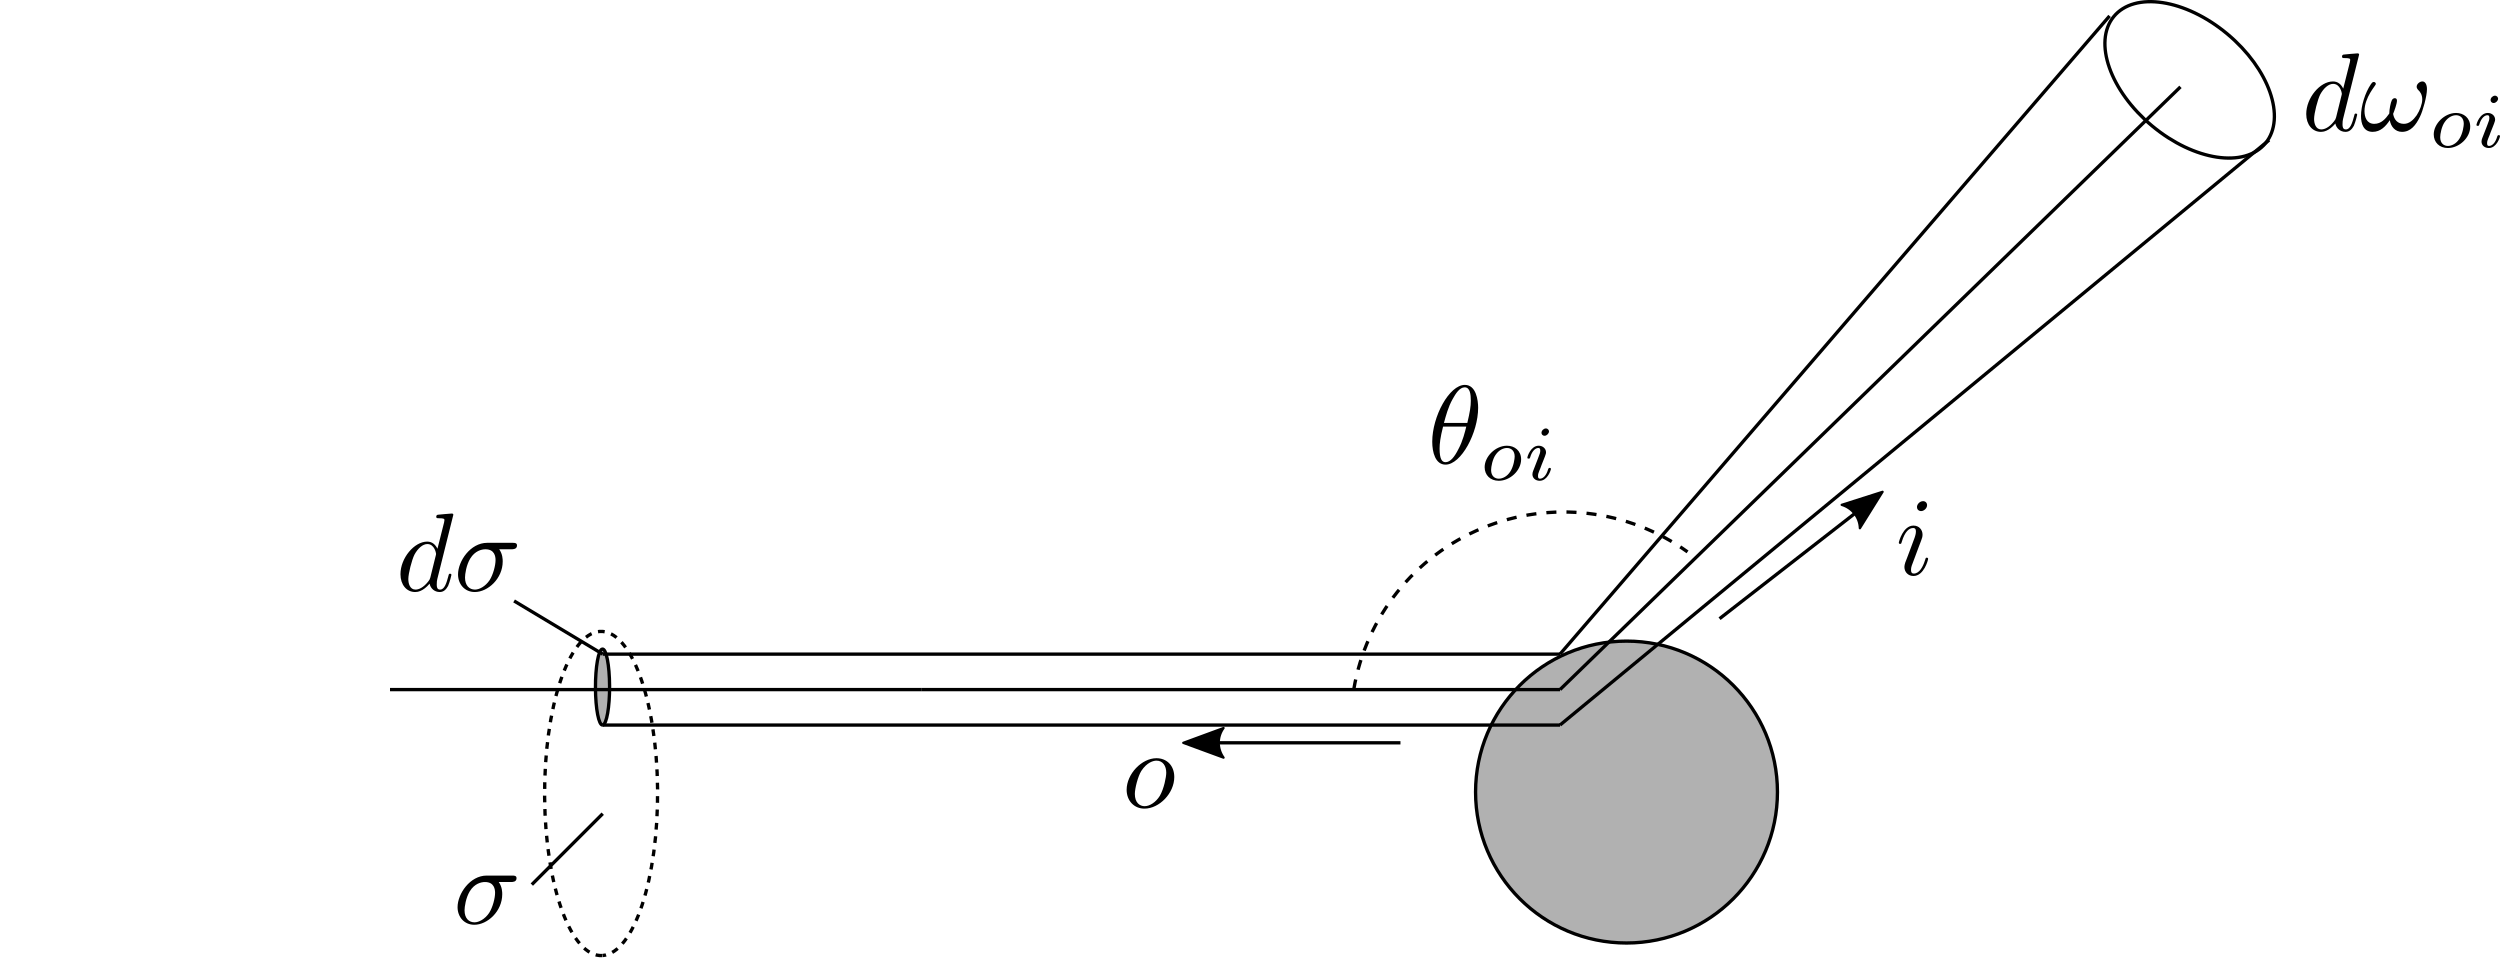
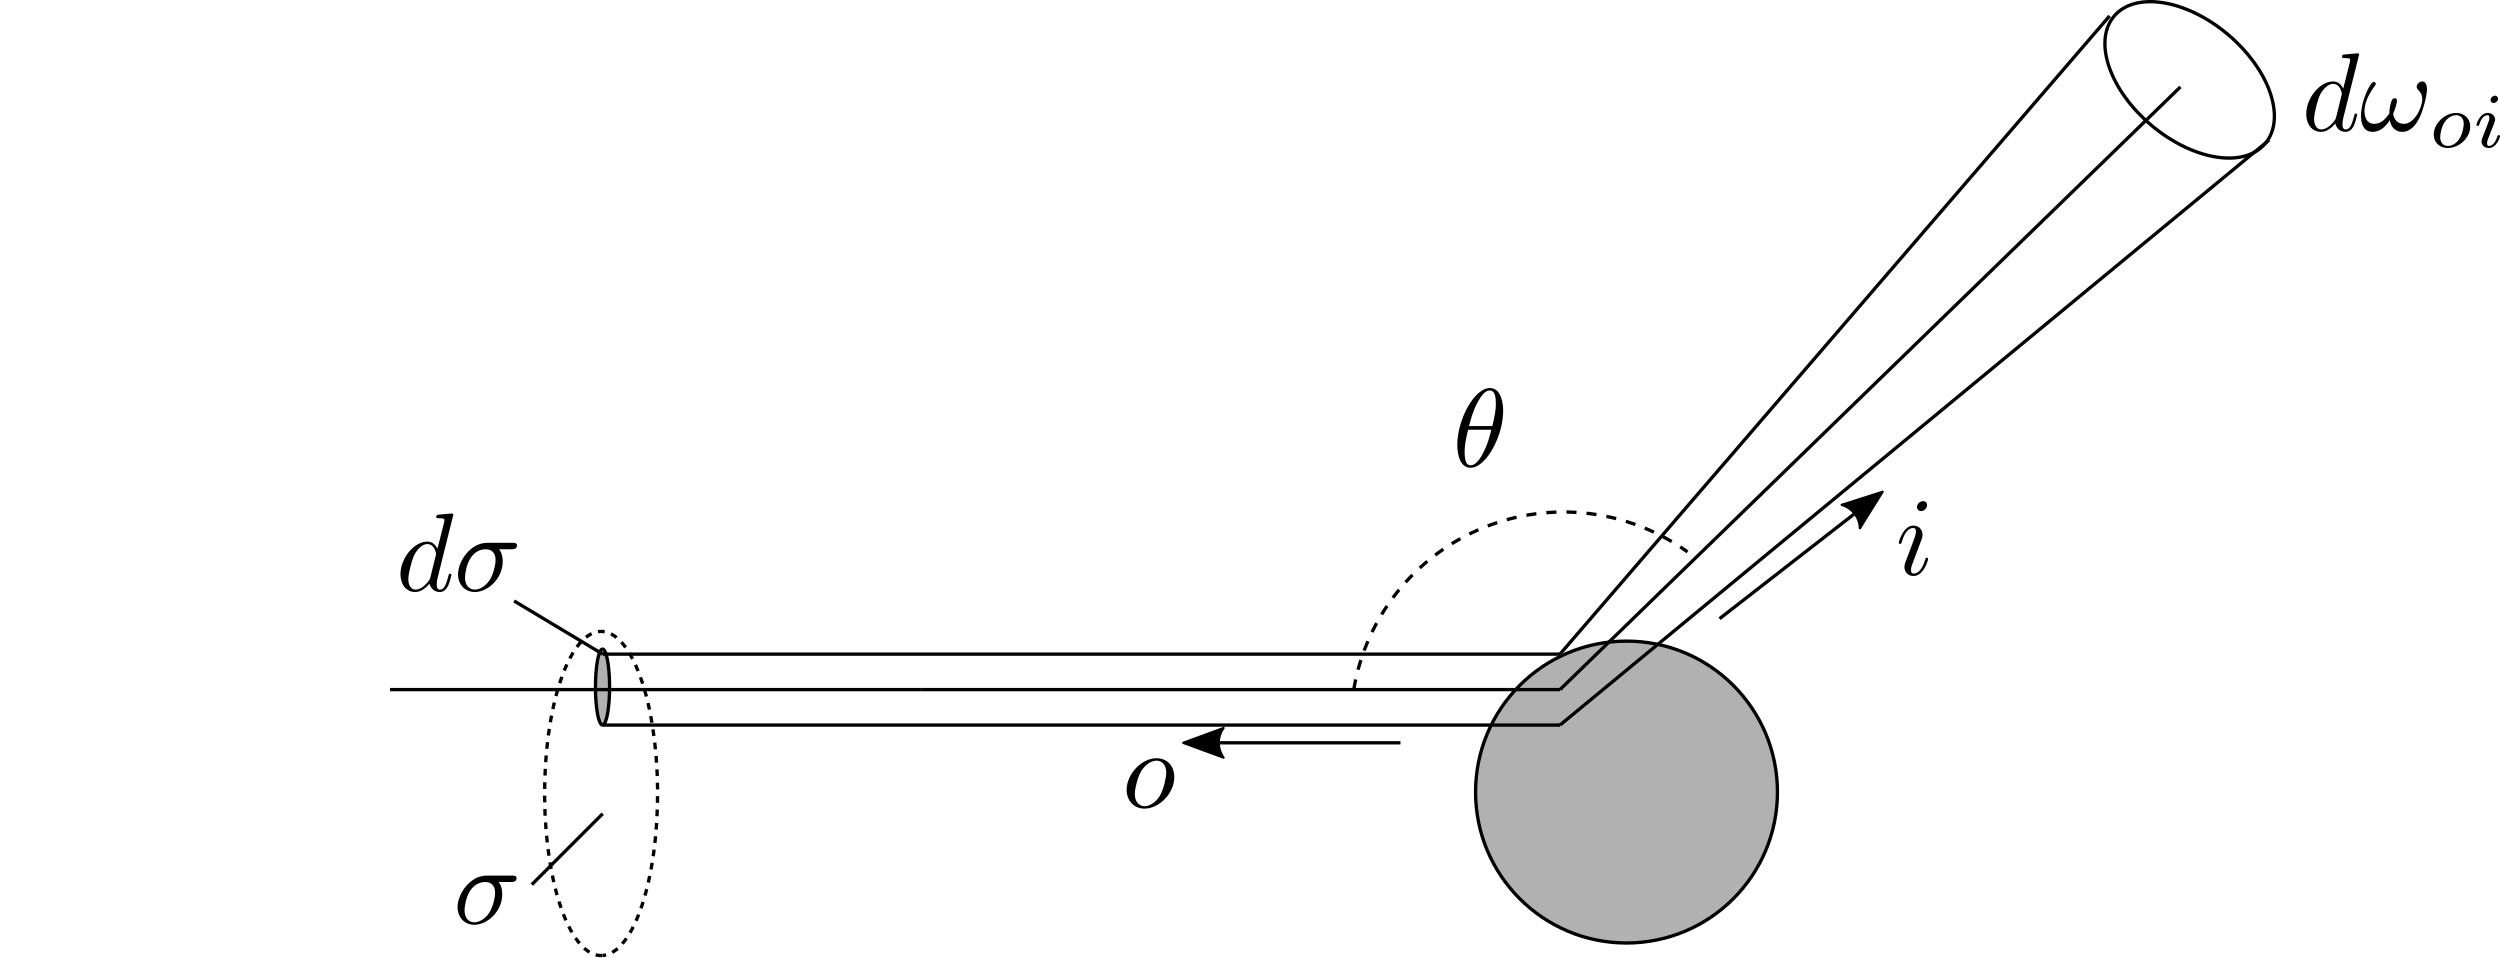
- <svg xmlns="http://www.w3.org/2000/svg" xmlns:ns1="http://www.openswatchbook.org/uri/2009/osb" xmlns:xlink="http://www.w3.org/1999/xlink" id="svg8" version="1.1" viewBox="0 0 223.877 85.722" height="85.722mm" width="223.877mm">
+ <svg xmlns="http://www.w3.org/2000/svg" xmlns:ns1="http://www.openswatchbook.org/uri/2009/osb" xmlns:xlink="http://www.w3.org/1999/xlink" width="223.877mm" height="85.722mm" viewBox="0 0 223.877 85.722" version="1.1" id="svg8">
  <defs id="defs2">
-     <marker orient="auto" refY="0" refX="0" id="marker2465" style="overflow:visible">
-       <path id="path2463" style="fill:#000000;fill-opacity:1;fill-rule:evenodd;stroke:#000000;stroke-width:0.625;stroke-linejoin:round;stroke-opacity:1" d="M 8.719,4.034 -2.207,0.016 8.719,-4.002 c -1.745,2.372 -1.735,5.617 -6e-7,8.035 z" transform="matrix(-1.1,0,0,-1.1,-1.1,0)" />
+     <marker style="overflow:visible" id="marker2465" refX="0" refY="0" orient="auto">
+       <path transform="matrix(-1.1,0,0,-1.1,-1.1,0)" d="M 8.719,4.034 -2.207,0.016 8.719,-4.002 c -1.745,2.372 -1.735,5.617 -6e-7,8.035 z" style="fill:#000000;fill-opacity:1;fill-rule:evenodd;stroke:#000000;stroke-width:0.625;stroke-linejoin:round;stroke-opacity:1" id="path2463" />
    </marker>
-     <marker orient="auto" refY="0" refX="0" id="marker1924" style="overflow:visible">
-       <path id="path1922" style="fill:#000000;fill-opacity:1;fill-rule:evenodd;stroke:#000000;stroke-width:0.625;stroke-linejoin:round;stroke-opacity:1" d="M 8.719,4.034 -2.207,0.016 8.719,-4.002 c -1.745,2.372 -1.735,5.617 -6e-7,8.035 z" transform="matrix(-1.1,0,0,-1.1,-1.1,0)" />
+     <marker style="overflow:visible" id="marker1924" refX="0" refY="0" orient="auto">
+       <path transform="matrix(-1.1,0,0,-1.1,-1.1,0)" d="M 8.719,4.034 -2.207,0.016 8.719,-4.002 c -1.745,2.372 -1.735,5.617 -6e-7,8.035 z" style="fill:#000000;fill-opacity:1;fill-rule:evenodd;stroke:#000000;stroke-width:0.625;stroke-linejoin:round;stroke-opacity:1" id="path1922" />
    </marker>
-     <linearGradient id="linearGradient3213" ns1:paint="solid">
-       <stop style="stop-color:#000000;stop-opacity:1;" offset="0" id="stop3211" />
+     <linearGradient ns1:paint="solid" id="linearGradient3213">
+       <stop id="stop3211" offset="0" style="stop-color:#000000;stop-opacity:1;" />
    </linearGradient>
    <g id="g4461">
-       <symbol overflow="visible" id="symbol1723">
-         <path style="stroke:none" d="" id="path6414" />
+       <symbol id="symbol1723" overflow="visible">
+         <path id="path6414" d="" style="stroke:none" />
      </symbol>
-       <symbol overflow="visible" id="symbol3394">
-         <path style="stroke:none" d="m 5.156,-3.719 c 0.141,0 0.5,0 0.5,-0.344 0,-0.234 -0.219,-0.234 -0.391,-0.234 h -2.281 c -1.5,0 -2.609,1.641 -2.609,2.828 0,0.875 0.594,1.578 1.5,1.578 1.172,0 2.5,-1.203 2.5,-2.734 0,-0.172 0,-0.656 -0.312,-1.094 z M 1.891,-0.109 C 1.391,-0.109 1,-0.469 1,-1.188 c 0,-0.297 0.109,-1.109 0.469,-1.703 0.422,-0.688 1.016,-0.828 1.359,-0.828 0.828,0 0.906,0.656 0.906,0.969 0,0.469 -0.203,1.281 -0.531,1.797 -0.391,0.578 -0.938,0.844 -1.312,0.844 z m 0,0" id="path3953" />
+       <symbol id="symbol3394" overflow="visible">
+         <path id="path3953" d="m 5.156,-3.719 c 0.141,0 0.5,0 0.5,-0.344 0,-0.234 -0.219,-0.234 -0.391,-0.234 h -2.281 c -1.5,0 -2.609,1.641 -2.609,2.828 0,0.875 0.594,1.578 1.5,1.578 1.172,0 2.5,-1.203 2.5,-2.734 0,-0.172 0,-0.656 -0.312,-1.094 z M 1.891,-0.109 C 1.391,-0.109 1,-0.469 1,-1.188 c 0,-0.297 0.109,-1.109 0.469,-1.703 0.422,-0.688 1.016,-0.828 1.359,-0.828 0.828,0 0.906,0.656 0.906,0.969 0,0.469 -0.203,1.281 -0.531,1.797 -0.391,0.578 -0.938,0.844 -1.312,0.844 z m 0,0" style="stroke:none" />
      </symbol>
    </g>
    <g id="g9371">
-       <symbol id="symbol939" overflow="visible">
-         <path id="path1553" d="" style="stroke:none" />
+       <symbol overflow="visible" id="symbol939">
+         <path style="stroke:none" d="" id="path1553" />
      </symbol>
-       <symbol id="symbol673" overflow="visible">
-         <path id="path5248" d="m 5.141,-6.812 c 0,0 0,-0.109 -0.125,-0.109 -0.156,0 -1.094,0.094 -1.266,0.109 -0.078,0.016 -0.141,0.062 -0.141,0.188 0,0.125 0.094,0.125 0.234,0.125 0.484,0 0.5,0.062 0.5,0.172 L 4.312,-6.125 3.719,-3.766 C 3.531,-4.141 3.25,-4.406 2.797,-4.406 c -1.156,0 -2.391,1.469 -2.391,2.922 0,0.938 0.547,1.594 1.312,1.594 0.203,0 0.703,-0.047 1.297,-0.75 0.078,0.422 0.438,0.75 0.906,0.75 0.359,0 0.578,-0.234 0.75,-0.547 0.156,-0.359 0.297,-0.969 0.297,-0.984 0,-0.109 -0.094,-0.109 -0.125,-0.109 -0.094,0 -0.109,0.047 -0.141,0.188 -0.172,0.641 -0.344,1.234 -0.75,1.234 -0.281,0 -0.297,-0.266 -0.297,-0.453 0,-0.25 0.016,-0.312 0.047,-0.484 z m -2.062,5.625 C 3.016,-1 3.016,-0.984 2.875,-0.812 2.438,-0.266 2.031,-0.109 1.75,-0.109 c -0.5,0 -0.641,-0.547 -0.641,-0.938 0,-0.5 0.312,-1.719 0.547,-2.188 0.312,-0.578 0.75,-0.953 1.156,-0.953 0.641,0 0.781,0.812 0.781,0.875 0,0.062 -0.016,0.125 -0.031,0.172 z m 0,0" style="stroke:none" />
+       <symbol overflow="visible" id="symbol673">
+         <path style="stroke:none" d="m 5.141,-6.812 c 0,0 0,-0.109 -0.125,-0.109 -0.156,0 -1.094,0.094 -1.266,0.109 -0.078,0.016 -0.141,0.062 -0.141,0.188 0,0.125 0.094,0.125 0.234,0.125 0.484,0 0.5,0.062 0.5,0.172 L 4.312,-6.125 3.719,-3.766 C 3.531,-4.141 3.25,-4.406 2.797,-4.406 c -1.156,0 -2.391,1.469 -2.391,2.922 0,0.938 0.547,1.594 1.312,1.594 0.203,0 0.703,-0.047 1.297,-0.75 0.078,0.422 0.438,0.75 0.906,0.75 0.359,0 0.578,-0.234 0.75,-0.547 0.156,-0.359 0.297,-0.969 0.297,-0.984 0,-0.109 -0.094,-0.109 -0.125,-0.109 -0.094,0 -0.109,0.047 -0.141,0.188 -0.172,0.641 -0.344,1.234 -0.75,1.234 -0.281,0 -0.297,-0.266 -0.297,-0.453 0,-0.25 0.016,-0.312 0.047,-0.484 z m -2.062,5.625 C 3.016,-1 3.016,-0.984 2.875,-0.812 2.438,-0.266 2.031,-0.109 1.75,-0.109 c -0.5,0 -0.641,-0.547 -0.641,-0.938 0,-0.5 0.312,-1.719 0.547,-2.188 0.312,-0.578 0.75,-0.953 1.156,-0.953 0.641,0 0.781,0.812 0.781,0.875 0,0.062 -0.016,0.125 -0.031,0.172 z m 0,0" id="path5248" />
      </symbol>
-       <symbol id="symbol4153" overflow="visible">
-         <path id="path7036" d="m 5.156,-3.719 c 0.141,0 0.5,0 0.5,-0.344 0,-0.234 -0.219,-0.234 -0.391,-0.234 h -2.281 c -1.5,0 -2.609,1.641 -2.609,2.828 0,0.875 0.594,1.578 1.5,1.578 1.172,0 2.5,-1.203 2.5,-2.734 0,-0.172 0,-0.656 -0.312,-1.094 z M 1.891,-0.109 C 1.391,-0.109 1,-0.469 1,-1.188 c 0,-0.297 0.109,-1.109 0.469,-1.703 0.422,-0.688 1.016,-0.828 1.359,-0.828 0.828,0 0.906,0.656 0.906,0.969 0,0.469 -0.203,1.281 -0.531,1.797 -0.391,0.578 -0.938,0.844 -1.312,0.844 z m 0,0" style="stroke:none" />
+       <symbol overflow="visible" id="symbol4153">
+         <path style="stroke:none" d="m 5.156,-3.719 c 0.141,0 0.5,0 0.5,-0.344 0,-0.234 -0.219,-0.234 -0.391,-0.234 h -2.281 c -1.5,0 -2.609,1.641 -2.609,2.828 0,0.875 0.594,1.578 1.5,1.578 1.172,0 2.5,-1.203 2.5,-2.734 0,-0.172 0,-0.656 -0.312,-1.094 z M 1.891,-0.109 C 1.391,-0.109 1,-0.469 1,-1.188 c 0,-0.297 0.109,-1.109 0.469,-1.703 0.422,-0.688 1.016,-0.828 1.359,-0.828 0.828,0 0.906,0.656 0.906,0.969 0,0.469 -0.203,1.281 -0.531,1.797 -0.391,0.578 -0.938,0.844 -1.312,0.844 z m 0,0" id="path7036" />
      </symbol>
    </g>
    <g id="g6576">
-       <symbol overflow="visible" id="symbol5743">
-         <path style="stroke:none" d="" id="path6778" />
+       <symbol id="symbol5743" overflow="visible">
+         <path id="path6778" d="" style="stroke:none" />
      </symbol>
-       <symbol overflow="visible" id="symbol854">
-         <path style="stroke:none" d="m 5.141,-6.812 c 0,0 0,-0.109 -0.125,-0.109 -0.156,0 -1.094,0.094 -1.266,0.109 -0.078,0.016 -0.141,0.062 -0.141,0.188 0,0.125 0.094,0.125 0.234,0.125 0.484,0 0.5,0.062 0.5,0.172 L 4.312,-6.125 3.719,-3.766 C 3.531,-4.141 3.25,-4.406 2.797,-4.406 c -1.156,0 -2.391,1.469 -2.391,2.922 0,0.938 0.547,1.594 1.312,1.594 0.203,0 0.703,-0.047 1.297,-0.75 0.078,0.422 0.438,0.75 0.906,0.75 0.359,0 0.578,-0.234 0.75,-0.547 0.156,-0.359 0.297,-0.969 0.297,-0.984 0,-0.109 -0.094,-0.109 -0.125,-0.109 -0.094,0 -0.109,0.047 -0.141,0.188 -0.172,0.641 -0.344,1.234 -0.75,1.234 -0.281,0 -0.297,-0.266 -0.297,-0.453 0,-0.25 0.016,-0.312 0.047,-0.484 z m -2.062,5.625 C 3.016,-1 3.016,-0.984 2.875,-0.812 2.438,-0.266 2.031,-0.109 1.75,-0.109 c -0.5,0 -0.641,-0.547 -0.641,-0.938 0,-0.5 0.312,-1.719 0.547,-2.188 0.312,-0.578 0.75,-0.953 1.156,-0.953 0.641,0 0.781,0.812 0.781,0.875 0,0.062 -0.016,0.125 -0.031,0.172 z m 0,0" id="path7063" />
+       <symbol id="symbol854" overflow="visible">
+         <path id="path7063" d="m 5.141,-6.812 c 0,0 0,-0.109 -0.125,-0.109 -0.156,0 -1.094,0.094 -1.266,0.109 -0.078,0.016 -0.141,0.062 -0.141,0.188 0,0.125 0.094,0.125 0.234,0.125 0.484,0 0.5,0.062 0.5,0.172 L 4.312,-6.125 3.719,-3.766 C 3.531,-4.141 3.25,-4.406 2.797,-4.406 c -1.156,0 -2.391,1.469 -2.391,2.922 0,0.938 0.547,1.594 1.312,1.594 0.203,0 0.703,-0.047 1.297,-0.75 0.078,0.422 0.438,0.75 0.906,0.75 0.359,0 0.578,-0.234 0.75,-0.547 0.156,-0.359 0.297,-0.969 0.297,-0.984 0,-0.109 -0.094,-0.109 -0.125,-0.109 -0.094,0 -0.109,0.047 -0.141,0.188 -0.172,0.641 -0.344,1.234 -0.75,1.234 -0.281,0 -0.297,-0.266 -0.297,-0.453 0,-0.25 0.016,-0.312 0.047,-0.484 z m -2.062,5.625 C 3.016,-1 3.016,-0.984 2.875,-0.812 2.438,-0.266 2.031,-0.109 1.75,-0.109 c -0.5,0 -0.641,-0.547 -0.641,-0.938 0,-0.5 0.312,-1.719 0.547,-2.188 0.312,-0.578 0.75,-0.953 1.156,-0.953 0.641,0 0.781,0.812 0.781,0.875 0,0.062 -0.016,0.125 -0.031,0.172 z m 0,0" style="stroke:none" />
      </symbol>
-       <symbol overflow="visible" id="symbol4219">
-         <path style="stroke:none" d="m 6.031,-3.703 c 0,-0.453 -0.172,-0.703 -0.406,-0.703 -0.25,0 -0.516,0.234 -0.516,0.469 0,0.094 0.047,0.203 0.141,0.297 0.172,0.156 0.359,0.422 0.359,0.844 0,0.391 -0.203,0.969 -0.5,1.422 C 4.812,-0.953 4.438,-0.609 3.969,-0.609 3.406,-0.609 3.094,-0.969 3,-1.5 c 0.109,-0.266 0.344,-0.906 0.344,-1.188 0,-0.109 -0.047,-0.219 -0.188,-0.219 -0.078,0 -0.188,0.031 -0.266,0.172 C 2.781,-2.531 2.656,-1.891 2.656,-1.531 2.328,-1.062 1.938,-0.609 1.312,-0.609 c -0.672,0 -0.875,-0.594 -0.875,-1.141 0,-1.25 1.016,-2.297 1.016,-2.422 0,-0.109 -0.078,-0.188 -0.188,-0.188 -0.125,0 -0.203,0.125 -0.266,0.219 -0.5,0.734 -0.875,1.922 -0.875,2.828 0,0.688 0.219,1.422 1.047,1.422 0.703,0 1.172,-0.5 1.531,-1.047 0.094,0.578 0.484,1.047 1.094,1.047 0.781,0 1.25,-0.609 1.609,-1.359 0.25,-0.484 0.625,-1.844 0.625,-2.453 z m 0,0" id="path2836" />
+       <symbol id="symbol4219" overflow="visible">
+         <path id="path2836" d="m 6.031,-3.703 c 0,-0.453 -0.172,-0.703 -0.406,-0.703 -0.25,0 -0.516,0.234 -0.516,0.469 0,0.094 0.047,0.203 0.141,0.297 0.172,0.156 0.359,0.422 0.359,0.844 0,0.391 -0.203,0.969 -0.5,1.422 C 4.812,-0.953 4.438,-0.609 3.969,-0.609 3.406,-0.609 3.094,-0.969 3,-1.5 c 0.109,-0.266 0.344,-0.906 0.344,-1.188 0,-0.109 -0.047,-0.219 -0.188,-0.219 -0.078,0 -0.188,0.031 -0.266,0.172 C 2.781,-2.531 2.656,-1.891 2.656,-1.531 2.328,-1.062 1.938,-0.609 1.312,-0.609 c -0.672,0 -0.875,-0.594 -0.875,-1.141 0,-1.25 1.016,-2.297 1.016,-2.422 0,-0.109 -0.078,-0.188 -0.188,-0.188 -0.125,0 -0.203,0.125 -0.266,0.219 -0.5,0.734 -0.875,1.922 -0.875,2.828 0,0.688 0.219,1.422 1.047,1.422 0.703,0 1.172,-0.5 1.531,-1.047 0.094,0.578 0.484,1.047 1.094,1.047 0.781,0 1.25,-0.609 1.609,-1.359 0.25,-0.484 0.625,-1.844 0.625,-2.453 z m 0,0" style="stroke:none" />
      </symbol>
-       <symbol overflow="visible" id="symbol914">
-         <path style="stroke:none" d="" id="path4359" />
+       <symbol id="symbol914" overflow="visible">
+         <path id="path4359" d="" style="stroke:none" />
      </symbol>
-       <symbol overflow="visible" id="symbol7203">
-         <path style="stroke:none" d="m 3.703,-1.859 c 0,-0.766 -0.578,-1.219 -1.266,-1.219 -1.031,0 -2,0.969 -2,1.922 0,0.703 0.5,1.219 1.266,1.219 1,0 2,-0.906 2,-1.922 z m -2,1.734 c -0.344,0 -0.688,-0.219 -0.688,-0.781 0,-0.281 0.125,-0.969 0.406,-1.359 C 1.719,-2.703 2.125,-2.875 2.438,-2.875 c 0.375,0 0.688,0.25 0.688,0.766 C 3.125,-1.938 3.047,-1.25 2.734,-0.766 2.469,-0.344 2.062,-0.125 1.703,-0.125 Z m 0,0" id="path2110" />
+       <symbol id="symbol7203" overflow="visible">
+         <path id="path2110" d="m 3.703,-1.859 c 0,-0.766 -0.578,-1.219 -1.266,-1.219 -1.031,0 -2,0.969 -2,1.922 0,0.703 0.5,1.219 1.266,1.219 1,0 2,-0.906 2,-1.922 z m -2,1.734 c -0.344,0 -0.688,-0.219 -0.688,-0.781 0,-0.281 0.125,-0.969 0.406,-1.359 C 1.719,-2.703 2.125,-2.875 2.438,-2.875 c 0.375,0 0.688,0.25 0.688,0.766 C 3.125,-1.938 3.047,-1.25 2.734,-0.766 2.469,-0.344 2.062,-0.125 1.703,-0.125 Z m 0,0" style="stroke:none" />
      </symbol>
-       <symbol overflow="visible" id="symbol6413">
-         <path style="stroke:none" d="m 2.266,-4.359 c 0,-0.109 -0.094,-0.266 -0.281,-0.266 -0.188,0 -0.391,0.188 -0.391,0.391 0,0.109 0.078,0.266 0.281,0.266 0.188,0 0.391,-0.203 0.391,-0.391 z M 0.844,-0.812 c -0.031,0.094 -0.062,0.172 -0.062,0.297 0,0.328 0.266,0.578 0.656,0.578 0.688,0 1,-0.953 1,-1.062 0,-0.094 -0.094,-0.094 -0.109,-0.094 -0.094,0 -0.109,0.047 -0.141,0.125 -0.156,0.562 -0.453,0.844 -0.734,0.844 -0.141,0 -0.172,-0.094 -0.172,-0.25 0,-0.156 0.047,-0.281 0.109,-0.438 C 1.469,-1 1.547,-1.188 1.609,-1.375 1.672,-1.547 1.938,-2.172 1.953,-2.266 1.984,-2.328 2,-2.406 2,-2.484 2,-2.812 1.719,-3.078 1.344,-3.078 0.641,-3.078 0.328,-2.125 0.328,-2 c 0,0.078 0.094,0.078 0.125,0.078 0.094,0 0.094,-0.031 0.125,-0.109 C 0.75,-2.625 1.062,-2.875 1.312,-2.875 c 0.109,0 0.172,0.047 0.172,0.234 0,0.172 -0.031,0.266 -0.203,0.703 z m 0,0" id="path8704" />
-       </symbol>
-     </g>
-     <g id="g1668">
-       <symbol overflow="visible" id="symbol3114">
-         <path style="stroke:none" d="" id="path2971" />
-       </symbol>
-       <symbol overflow="visible" id="symbol7758">
-         <path style="stroke:none" d="m 4.531,-4.984 c 0,-0.656 -0.172,-2.047 -1.188,-2.047 -1.391,0 -2.922,2.812 -2.922,5.094 0,0.938 0.281,2.047 1.188,2.047 1.406,0 2.922,-2.859 2.922,-5.094 z M 1.469,-3.625 C 1.641,-4.25 1.844,-5.047 2.25,-5.766 2.516,-6.25 2.875,-6.812 3.328,-6.812 c 0.484,0 0.547,0.641 0.547,1.203 0,0.5 -0.078,1 -0.312,1.984 z m 2,0.328 C 3.359,-2.844 3.156,-2 2.766,-1.281 c -0.344,0.688 -0.719,1.172 -1.156,1.172 -0.328,0 -0.531,-0.297 -0.531,-1.219 0,-0.422 0.062,-1 0.312,-1.969 z m 0,0" id="path1149" />
-       </symbol>
-       <symbol overflow="visible" id="symbol4800">
-         <path style="stroke:none" d="" id="path9221" />
-       </symbol>
-       <symbol overflow="visible" id="symbol2168">
-         <path style="stroke:none" d="m 3.703,-1.859 c 0,-0.766 -0.578,-1.219 -1.266,-1.219 -1.031,0 -2,0.969 -2,1.922 0,0.703 0.5,1.219 1.266,1.219 1,0 2,-0.906 2,-1.922 z m -2,1.734 c -0.344,0 -0.688,-0.219 -0.688,-0.781 0,-0.281 0.125,-0.969 0.406,-1.359 C 1.719,-2.703 2.125,-2.875 2.438,-2.875 c 0.375,0 0.688,0.25 0.688,0.766 C 3.125,-1.938 3.047,-1.25 2.734,-0.766 2.469,-0.344 2.062,-0.125 1.703,-0.125 Z m 0,0" id="path4913" />
-       </symbol>
-       <symbol overflow="visible" id="symbol6601">
-         <path style="stroke:none" d="m 2.266,-4.359 c 0,-0.109 -0.094,-0.266 -0.281,-0.266 -0.188,0 -0.391,0.188 -0.391,0.391 0,0.109 0.078,0.266 0.281,0.266 0.188,0 0.391,-0.203 0.391,-0.391 z M 0.844,-0.812 c -0.031,0.094 -0.062,0.172 -0.062,0.297 0,0.328 0.266,0.578 0.656,0.578 0.688,0 1,-0.953 1,-1.062 0,-0.094 -0.094,-0.094 -0.109,-0.094 -0.094,0 -0.109,0.047 -0.141,0.125 -0.156,0.562 -0.453,0.844 -0.734,0.844 -0.141,0 -0.172,-0.094 -0.172,-0.25 0,-0.156 0.047,-0.281 0.109,-0.438 C 1.469,-1 1.547,-1.188 1.609,-1.375 1.672,-1.547 1.938,-2.172 1.953,-2.266 1.984,-2.328 2,-2.406 2,-2.484 2,-2.812 1.719,-3.078 1.344,-3.078 0.641,-3.078 0.328,-2.125 0.328,-2 c 0,0.078 0.094,0.078 0.125,0.078 0.094,0 0.094,-0.031 0.125,-0.109 C 0.75,-2.625 1.062,-2.875 1.312,-2.875 c 0.109,0 0.172,0.047 0.172,0.234 0,0.172 -0.031,0.266 -0.203,0.703 z m 0,0" id="path6678" />
+       <symbol id="symbol6413" overflow="visible">
+         <path id="path8704" d="m 2.266,-4.359 c 0,-0.109 -0.094,-0.266 -0.281,-0.266 -0.188,0 -0.391,0.188 -0.391,0.391 0,0.109 0.078,0.266 0.281,0.266 0.188,0 0.391,-0.203 0.391,-0.391 z M 0.844,-0.812 c -0.031,0.094 -0.062,0.172 -0.062,0.297 0,0.328 0.266,0.578 0.656,0.578 0.688,0 1,-0.953 1,-1.062 0,-0.094 -0.094,-0.094 -0.109,-0.094 -0.094,0 -0.109,0.047 -0.141,0.125 -0.156,0.562 -0.453,0.844 -0.734,0.844 -0.141,0 -0.172,-0.094 -0.172,-0.25 0,-0.156 0.047,-0.281 0.109,-0.438 C 1.469,-1 1.547,-1.188 1.609,-1.375 1.672,-1.547 1.938,-2.172 1.953,-2.266 1.984,-2.328 2,-2.406 2,-2.484 2,-2.812 1.719,-3.078 1.344,-3.078 0.641,-3.078 0.328,-2.125 0.328,-2 c 0,0.078 0.094,0.078 0.125,0.078 0.094,0 0.094,-0.031 0.125,-0.109 C 0.75,-2.625 1.062,-2.875 1.312,-2.875 c 0.109,0 0.172,0.047 0.172,0.234 0,0.172 -0.031,0.266 -0.203,0.703 z m 0,0" style="stroke:none" />
      </symbol>
    </g>
    <g id="g8798">
-       <symbol id="symbol6744" overflow="visible">
-         <path id="path1625" d="" style="stroke:none" />
+       <symbol overflow="visible" id="symbol6744">
+         <path style="stroke:none" d="" id="path1625" />
      </symbol>
-       <symbol id="symbol1478" overflow="visible">
-         <path id="path9544" d="m 2.828,-6.234 c 0,-0.203 -0.141,-0.359 -0.359,-0.359 -0.281,0 -0.547,0.266 -0.547,0.531 0,0.188 0.141,0.359 0.375,0.359 0.234,0 0.531,-0.234 0.531,-0.531 z m -0.75,3.75 c 0.109,-0.281 0.109,-0.312 0.219,-0.578 0.078,-0.203 0.125,-0.344 0.125,-0.531 0,-0.438 -0.312,-0.812 -0.812,-0.812 -0.938,0 -1.312,1.453 -1.312,1.531 0,0.109 0.094,0.109 0.109,0.109 0.109,0 0.109,-0.031 0.156,-0.188 0.281,-0.938 0.672,-1.234 1.016,-1.234 0.078,0 0.25,0 0.25,0.312 0,0.219 -0.078,0.422 -0.109,0.531 -0.078,0.25 -0.531,1.406 -0.688,1.844 -0.109,0.25 -0.234,0.578 -0.234,0.797 0,0.469 0.344,0.812 0.812,0.812 0.938,0 1.312,-1.438 1.312,-1.531 0,-0.109 -0.094,-0.109 -0.125,-0.109 -0.094,0 -0.094,0.031 -0.141,0.188 -0.188,0.625 -0.516,1.234 -1.016,1.234 -0.172,0 -0.25,-0.094 -0.25,-0.328 0,-0.25 0.062,-0.391 0.297,-1 z m 0,0" style="stroke:none" />
+       <symbol overflow="visible" id="symbol1478">
+         <path style="stroke:none" d="m 2.828,-6.234 c 0,-0.203 -0.141,-0.359 -0.359,-0.359 -0.281,0 -0.547,0.266 -0.547,0.531 0,0.188 0.141,0.359 0.375,0.359 0.234,0 0.531,-0.234 0.531,-0.531 z m -0.75,3.75 c 0.109,-0.281 0.109,-0.312 0.219,-0.578 0.078,-0.203 0.125,-0.344 0.125,-0.531 0,-0.438 -0.312,-0.812 -0.812,-0.812 -0.938,0 -1.312,1.453 -1.312,1.531 0,0.109 0.094,0.109 0.109,0.109 0.109,0 0.109,-0.031 0.156,-0.188 0.281,-0.938 0.672,-1.234 1.016,-1.234 0.078,0 0.25,0 0.25,0.312 0,0.219 -0.078,0.422 -0.109,0.531 -0.078,0.25 -0.531,1.406 -0.688,1.844 -0.109,0.25 -0.234,0.578 -0.234,0.797 0,0.469 0.344,0.812 0.812,0.812 0.938,0 1.312,-1.438 1.312,-1.531 0,-0.109 -0.094,-0.109 -0.125,-0.109 -0.094,0 -0.094,0.031 -0.141,0.188 -0.188,0.625 -0.516,1.234 -1.016,1.234 -0.172,0 -0.25,-0.094 -0.25,-0.328 0,-0.25 0.062,-0.391 0.297,-1 z m 0,0" id="path9544" />
      </symbol>
    </g>
    <g id="g3072">
-       <symbol id="symbol3680" overflow="visible">
-         <path id="path841" d="" style="stroke:none" />
+       <symbol overflow="visible" id="symbol3680">
+         <path style="stroke:none" d="" id="path841" />
      </symbol>
-       <symbol id="symbol1607" overflow="visible">
-         <path id="path354" d="m 4.672,-2.719 c 0,-1.047 -0.688,-1.688 -1.594,-1.688 -1.328,0 -2.672,1.422 -2.672,2.828 0,0.984 0.672,1.688 1.594,1.688 1.328,0 2.672,-1.375 2.672,-2.828 z m -2.656,2.609 c -0.438,0 -0.875,-0.312 -0.875,-1.094 0,-0.484 0.266,-1.562 0.578,-2.062 0.5,-0.766 1.078,-0.922 1.359,-0.922 0.578,0 0.875,0.484 0.875,1.078 0,0.391 -0.203,1.438 -0.578,2.078 -0.359,0.578 -0.906,0.922 -1.359,0.922 z m 0,0" style="stroke:none" />
+       <symbol overflow="visible" id="symbol1607">
+         <path style="stroke:none" d="m 4.672,-2.719 c 0,-1.047 -0.688,-1.688 -1.594,-1.688 -1.328,0 -2.672,1.422 -2.672,2.828 0,0.984 0.672,1.688 1.594,1.688 1.328,0 2.672,-1.375 2.672,-2.828 z m -2.656,2.609 c -0.438,0 -0.875,-0.312 -0.875,-1.094 0,-0.484 0.266,-1.562 0.578,-2.062 0.5,-0.766 1.078,-0.922 1.359,-0.922 0.578,0 0.875,0.484 0.875,1.078 0,0.391 -0.203,1.438 -0.578,2.078 -0.359,0.578 -0.906,0.922 -1.359,0.922 z m 0,0" id="path354" />
+       </symbol>
+     </g>
+     <g id="g1706">
+       <symbol id="symbol3510" overflow="visible">
+         <path id="path5605" d="" style="stroke:none;" />
+       </symbol>
+       <symbol id="symbol7395" overflow="visible">
+         <path id="path4662" d="M 4.531 -4.984 C 4.531 -5.641 4.359 -7.031 3.344 -7.031 C 1.953 -7.031 0.422 -4.219 0.422 -1.938 C 0.422 -1 0.703 0.109 1.609 0.109 C 3.016 0.109 4.531 -2.75 4.531 -4.984 Z M 1.469 -3.625 C 1.641 -4.25 1.844 -5.047 2.25 -5.766 C 2.516 -6.25 2.875 -6.812 3.328 -6.812 C 3.812 -6.812 3.875 -6.172 3.875 -5.609 C 3.875 -5.109 3.797 -4.609 3.562 -3.625 Z M 3.469 -3.297 C 3.359 -2.844 3.156 -2 2.766 -1.281 C 2.422 -0.594 2.047 -0.109 1.609 -0.109 C 1.281 -0.109 1.078 -0.406 1.078 -1.328 C 1.078 -1.75 1.141 -2.328 1.391 -3.297 Z M 3.469 -3.297 " style="stroke:none;" />
      </symbol>
    </g>
  </defs>
-   <g id="layer1" transform="translate(-73.025,-85.45072)">
-     <flowRoot xml:space="preserve" id="flowRoot906" style="font-style:normal;font-weight:normal;font-size:40px;line-height:1.25;font-family:sans-serif;letter-spacing:0px;word-spacing:0px;fill:#000000;fill-opacity:1;stroke:none" transform="matrix(0.2645833,0,0,0.2645833,0,87)">
+   <g transform="translate(-73.025,-85.45072)" id="layer1">
+     <flowRoot transform="matrix(0.2645833,0,0,0.2645833,0,87)" style="font-style:normal;font-weight:normal;font-size:40px;line-height:1.25;font-family:sans-serif;letter-spacing:0px;word-spacing:0px;fill:#000000;fill-opacity:1;stroke:none" id="flowRoot906" xml:space="preserve">
      <flowRegion id="flowRegion908">
-         <rect id="rect910" width="36" height="48" x="468" y="169.701" />
+         <rect y="169.701" x="468" height="48" width="36" id="rect910" />
      </flowRegion>
      <flowPara id="flowPara912">1is</flowPara>
    </flowRoot>
-     <path style="fill:none;fill-opacity:0.301;stroke:#000000;stroke-width:0.3;stroke-miterlimit:4;stroke-dasharray:0.6, 0.6;stroke-dashoffset:0;stroke-opacity:1" id="path1175-9-0" d="m 126.962,171.02 a 5.06,14.516 0 0 1 -5.166,-14.176 5.06,14.516 0 0 1 4.932,-14.847 5.06,14.516 0 0 1 5.184,14.12 5.06,14.516 0 0 1 -4.912,14.9" />
-     <g id="g3459" transform="translate(21.70061,86.19278)">
+     <path d="m 126.962,171.02 a 5.06,14.516 0 0 1 -5.166,-14.176 5.06,14.516 0 0 1 4.932,-14.847 5.06,14.516 0 0 1 5.184,14.12 5.06,14.516 0 0 1 -4.912,14.9" id="path1175-9-0" style="fill:none;fill-opacity:0.301;stroke:#000000;stroke-width:0.3;stroke-miterlimit:4;stroke-dasharray:0.6, 0.6;stroke-dashoffset:0;stroke-opacity:1" />
+     <g transform="translate(21.70061,86.19278)" id="g3459">
      <g id="g3520">
-         <g style="fill:#000000;fill-opacity:1" id="g8020">
-           <use xlink:href="#symbol3394" x="91.925" y="81.963" id="use1567" width="100%" height="100%" />
+         <g id="g8020" style="fill:#000000;fill-opacity:1">
+           <use height="100%" width="100%" id="use1567" y="81.963" x="91.925" xlink:href="#symbol3394" />
        </g>
      </g>
    </g>
-     <circle r="13.517" cy="156.38" cx="218.68" id="path1051" style="fill:#000000;fill-opacity:0.305;stroke:#000000;stroke-width:0.3;stroke-miterlimit:4;stroke-dasharray:none;stroke-dashoffset:0" />
-     <path id="path1096" d="m 155.575,147.204 -47.625,0 v 0" style="fill:none;stroke:#000000;stroke-width:0.3;stroke-linecap:butt;stroke-linejoin:miter;stroke-miterlimit:4;stroke-dasharray:none;stroke-opacity:1" />
-     <path id="path3360-9" d="m 73.025,161.492 v 0" style="fill:none;stroke:#000000;stroke-width:0.3;stroke-linecap:butt;stroke-linejoin:miter;stroke-miterlimit:4;stroke-dasharray:none;stroke-opacity:1" />
-     <path style="fill:none;stroke:#000000;stroke-width:0.3;stroke-linecap:butt;stroke-linejoin:miter;stroke-miterlimit:4;stroke-dasharray:none;stroke-opacity:1" d="m 127,158.317 -6.35,6.35" id="path1096-0" />
-     <path id="path1070" d="m 212.725,147.204 h -57.15" style="fill:none;stroke:#000000;stroke-width:0.3;stroke-linecap:butt;stroke-linejoin:miter;stroke-miterlimit:4;stroke-dasharray:none;stroke-opacity:1" />
-     <path d="m 126.995,150.379 a 0.633,3.403 0 0 1 -0.646,-3.323 0.633,3.403 0 0 1 0.617,-3.48 0.633,3.403 0 0 1 0.648,3.31 0.633,3.403 0 0 1 -0.614,3.493" id="path1175-9-0-5" style="fill:#000000;fill-opacity:0.305;stroke:#000000;stroke-width:0.3;stroke-miterlimit:4;stroke-dasharray:none;stroke-dashoffset:0;stroke-opacity:1" />
-     <ellipse transform="matrix(0.7683924,0.639979,-0.6328686,0.7742592,0,0)" ry="5.319" rx="8.849" cy="-101.073" cx="266.978" id="path1091" style="fill:none;fill-opacity:0.305;stroke:#000000;stroke-width:0.3;stroke-miterlimit:4;stroke-dasharray:none;stroke-dashoffset:0;stroke-opacity:1" />
-     <path id="path1095" d="M 212.725,147.204 268.288,93.229" style="fill:none;stroke:#000000;stroke-width:0.3;stroke-linecap:butt;stroke-linejoin:miter;stroke-miterlimit:4;stroke-dasharray:none;stroke-opacity:1" />
-     <path id="path1277" d="m 127,144.029 c 85.725,0 85.725,0 85.725,0" style="fill:none;stroke:#000000;stroke-width:0.3;stroke-linecap:butt;stroke-linejoin:miter;stroke-miterlimit:4;stroke-dasharray:none;stroke-opacity:1" />
-     <path id="path1279" d="m 127,150.379 c 85.725,0 85.725,0 85.725,0" style="fill:none;stroke:#000000;stroke-width:0.3;stroke-linecap:butt;stroke-linejoin:miter;stroke-miterlimit:4;stroke-dasharray:none;stroke-opacity:1" />
-     <path id="path1281" d="M 212.725,144.029 C 261.938,86.879 261.938,86.879 261.938,86.879" style="fill:none;stroke:#000000;stroke-width:0.3;stroke-linecap:butt;stroke-linejoin:miter;stroke-miterlimit:4;stroke-dasharray:none;stroke-opacity:1" />
-     <path id="path1283" d="M 212.725,150.379 276.225,97.992" style="fill:none;stroke:#000000;stroke-width:0.3;stroke-linecap:butt;stroke-linejoin:miter;stroke-miterlimit:4;stroke-dasharray:none;stroke-opacity:1" />
-     <g transform="translate(16.55645,56.39508)" id="g1422">
+     <circle style="fill:#000000;fill-opacity:0.305;stroke:#000000;stroke-width:0.3;stroke-miterlimit:4;stroke-dasharray:none;stroke-dashoffset:0" id="path1051" cx="218.68" cy="156.38" r="13.517" />
+     <path style="fill:none;stroke:#000000;stroke-width:0.3;stroke-linecap:butt;stroke-linejoin:miter;stroke-miterlimit:4;stroke-dasharray:none;stroke-opacity:1" d="m 155.575,147.204 -47.625,0 v 0" id="path1096" />
+     <path style="fill:none;stroke:#000000;stroke-width:0.3;stroke-linecap:butt;stroke-linejoin:miter;stroke-miterlimit:4;stroke-dasharray:none;stroke-opacity:1" d="m 73.025,161.492 v 0" id="path3360-9" />
+     <path id="path1096-0" d="m 127,158.317 -6.35,6.35" style="fill:none;stroke:#000000;stroke-width:0.3;stroke-linecap:butt;stroke-linejoin:miter;stroke-miterlimit:4;stroke-dasharray:none;stroke-opacity:1" />
+     <path style="fill:none;stroke:#000000;stroke-width:0.3;stroke-linecap:butt;stroke-linejoin:miter;stroke-miterlimit:4;stroke-dasharray:none;stroke-opacity:1" d="m 212.725,147.204 h -57.15" id="path1070" />
+     <path style="fill:#000000;fill-opacity:0.305;stroke:#000000;stroke-width:0.3;stroke-miterlimit:4;stroke-dasharray:none;stroke-dashoffset:0;stroke-opacity:1" id="path1175-9-0-5" d="m 126.995,150.379 a 0.633,3.403 0 0 1 -0.646,-3.323 0.633,3.403 0 0 1 0.617,-3.48 0.633,3.403 0 0 1 0.648,3.31 0.633,3.403 0 0 1 -0.614,3.493" />
+     <ellipse style="fill:none;fill-opacity:0.305;stroke:#000000;stroke-width:0.3;stroke-miterlimit:4;stroke-dasharray:none;stroke-dashoffset:0;stroke-opacity:1" id="path1091" cx="266.978" cy="-101.073" rx="8.849" ry="5.319" transform="matrix(0.7683924,0.639979,-0.6328686,0.7742592,0,0)" />
+     <path style="fill:none;stroke:#000000;stroke-width:0.3;stroke-linecap:butt;stroke-linejoin:miter;stroke-miterlimit:4;stroke-dasharray:none;stroke-opacity:1" d="M 212.725,147.204 268.288,93.229" id="path1095" />
+     <path style="fill:none;stroke:#000000;stroke-width:0.3;stroke-linecap:butt;stroke-linejoin:miter;stroke-miterlimit:4;stroke-dasharray:none;stroke-opacity:1" d="m 127,144.029 c 85.725,0 85.725,0 85.725,0" id="path1277" />
+     <path style="fill:none;stroke:#000000;stroke-width:0.3;stroke-linecap:butt;stroke-linejoin:miter;stroke-miterlimit:4;stroke-dasharray:none;stroke-opacity:1" d="m 127,150.379 c 85.725,0 85.725,0 85.725,0" id="path1279" />
+     <path style="fill:none;stroke:#000000;stroke-width:0.3;stroke-linecap:butt;stroke-linejoin:miter;stroke-miterlimit:4;stroke-dasharray:none;stroke-opacity:1" d="M 212.725,144.029 C 261.938,86.879 261.938,86.879 261.938,86.879" id="path1281" />
+     <path style="fill:none;stroke:#000000;stroke-width:0.3;stroke-linecap:butt;stroke-linejoin:miter;stroke-miterlimit:4;stroke-dasharray:none;stroke-opacity:1" d="M 212.725,150.379 276.225,97.992" id="path1283" />
+     <g id="g1422" transform="translate(16.55645,56.39508)">
      <g id="g4075">
-         <g id="g587" style="fill:#000000;fill-opacity:1">
-           <use height="100%" width="100%" id="use8703" y="81.963" x="91.925" xlink:href="#symbol673" />
-           <use height="100%" width="100%" id="use9142" y="81.963" x="97.111" xlink:href="#symbol4153" />
+         <g style="fill:#000000;fill-opacity:1" id="g587">
+           <use xlink:href="#symbol673" x="91.925" y="81.963" id="use8703" width="100%" height="100%" />
+           <use xlink:href="#symbol4153" x="97.111" y="81.963" id="use9142" width="100%" height="100%" />
        </g>
      </g>
    </g>
-     <path d="m 194.258,147.182 a 19.05,19.05 0 0 1 11.529,-14.445 19.05,19.05 0 0 1 18.358,2.135" id="path1459" style="fill:none;fill-opacity:0.305;stroke:#000000;stroke-width:0.3;stroke-miterlimit:4;stroke-dasharray:0.9, 0.9;stroke-dashoffset:0;stroke-opacity:1" />
-     <path id="path1914" d="m 198.437,151.967 c -19.05,0 -19.05,0 -19.05,0" style="fill:none;stroke:#000000;stroke-width:0.3;stroke-linecap:butt;stroke-linejoin:miter;stroke-miterlimit:4;stroke-dasharray:none;stroke-opacity:1;marker-end:url(#marker1924)" />
-     <path id="path2461" d="M 227.012,140.854 C 241.3,129.742 241.3,129.742 241.3,129.742" style="fill:none;stroke:#000000;stroke-width:0.3;stroke-linecap:butt;stroke-linejoin:miter;stroke-miterlimit:4;stroke-dasharray:none;stroke-opacity:1;marker-end:url(#marker2465)" />
-     <path id="path2668" d="m 127,144.029 c -7.938,-4.763 -7.938,-4.763 -7.938,-4.763" style="fill:none;stroke:#000000;stroke-width:0.3;stroke-linecap:butt;stroke-linejoin:miter;stroke-miterlimit:4;stroke-dasharray:none;stroke-opacity:1" />
-     <g id="g2142" transform="translate(187.2197,15.18684)">
+     <path style="fill:none;fill-opacity:0.305;stroke:#000000;stroke-width:0.3;stroke-miterlimit:4;stroke-dasharray:0.9, 0.9;stroke-dashoffset:0;stroke-opacity:1" id="path1459" d="m 194.258,147.182 a 19.05,19.05 0 0 1 11.529,-14.445 19.05,19.05 0 0 1 18.358,2.135" />
+     <path style="fill:none;stroke:#000000;stroke-width:0.3;stroke-linecap:butt;stroke-linejoin:miter;stroke-miterlimit:4;stroke-dasharray:none;stroke-opacity:1;marker-end:url(#marker1924)" d="m 198.437,151.967 c -19.05,0 -19.05,0 -19.05,0" id="path1914" />
+     <path style="fill:none;stroke:#000000;stroke-width:0.3;stroke-linecap:butt;stroke-linejoin:miter;stroke-miterlimit:4;stroke-dasharray:none;stroke-opacity:1;marker-end:url(#marker2465)" d="M 227.012,140.854 C 241.3,129.742 241.3,129.742 241.3,129.742" id="path2461" />
+     <path style="fill:none;stroke:#000000;stroke-width:0.3;stroke-linecap:butt;stroke-linejoin:miter;stroke-miterlimit:4;stroke-dasharray:none;stroke-opacity:1" d="m 127,144.029 c -7.938,-4.763 -7.938,-4.763 -7.938,-4.763" id="path2668" />
+     <g transform="translate(187.2197,15.18684)" id="g2142">
      <g id="g1987">
-         <g style="fill:#000000;fill-opacity:1" id="g8091">
-           <use xlink:href="#symbol854" x="91.925" y="81.963" id="use9120" width="100%" height="100%" />
-           <use xlink:href="#symbol4219" x="97.111" y="81.963" id="use8573" width="100%" height="100%" />
+         <g id="g8091" style="fill:#000000;fill-opacity:1">
+           <use height="100%" width="100%" id="use9120" y="81.963" x="91.925" xlink:href="#symbol854" />
+           <use height="100%" width="100%" id="use8573" y="81.963" x="97.111" xlink:href="#symbol4219" />
        </g>
-         <g style="fill:#000000;fill-opacity:1" id="g7257">
-           <use xlink:href="#symbol7203" x="103.312" y="83.457" id="use8146" width="100%" height="100%" />
-           <use xlink:href="#symbol6413" x="107.245" y="83.457" id="use4130" width="100%" height="100%" />
+         <g id="g7257" style="fill:#000000;fill-opacity:1">
+           <use height="100%" width="100%" id="use8146" y="83.457" x="103.312" xlink:href="#symbol7203" />
+           <use height="100%" width="100%" id="use4130" y="83.457" x="107.245" xlink:href="#symbol6413" />
        </g>
      </g>
    </g>
-     <g id="g2619" transform="translate(108.9375,44.98557)">
-       <g id="g3970">
-         <g style="fill:#000000;fill-opacity:1" id="g5690">
-           <use xlink:href="#symbol7758" x="91.925" y="81.963" id="use789" width="100%" height="100%" />
-         </g>
-         <g style="fill:#000000;fill-opacity:1" id="g5999">
-           <use xlink:href="#symbol2168" x="96.602" y="83.457" id="use5092" width="100%" height="100%" />
-           <use xlink:href="#symbol6601" x="100.535" y="83.457" id="use9503" width="100%" height="100%" />
+     <g id="g1567" transform="translate(150.8429,54.9596)">
+       <g id="g2814">
+         <g style="fill:#000000;fill-opacity:1" id="g6471">
+           <use xlink:href="#symbol1478" x="91.925" y="81.963" id="use7949" width="100%" height="100%" />
        </g>
      </g>
    </g>
-     <g transform="translate(150.8429,54.9596)" id="g1567">
-       <g id="g2814">
-         <g id="g6471" style="fill:#000000;fill-opacity:1">
-           <use height="100%" width="100%" id="use7949" y="81.963" x="91.925" xlink:href="#symbol1478" />
+     <g id="g1886" transform="translate(81.58545,75.79241)">
+       <g id="g9585">
+         <g style="fill:#000000;fill-opacity:1" id="g3786">
+           <use xlink:href="#symbol1607" x="91.925" y="81.963" id="use7625" width="100%" height="100%" />
        </g>
      </g>
    </g>
-     <g transform="translate(81.58545,75.79241)" id="g1886">
-       <g id="g9585">
-         <g id="g3786" style="fill:#000000;fill-opacity:1">
-           <use height="100%" width="100%" id="use7625" y="81.963" x="91.925" xlink:href="#symbol1607" />
+     <g transform="translate(111.18,45.26622)" id="g1329">
+       <g id="g9739">
+         <g id="g1048" style="fill:#000000;fill-opacity:1">
+           <use height="100%" width="100%" id="use5339" y="81.963" x="91.925" xlink:href="#symbol7395" />
        </g>
      </g>
    </g>
  </g>
</svg>
